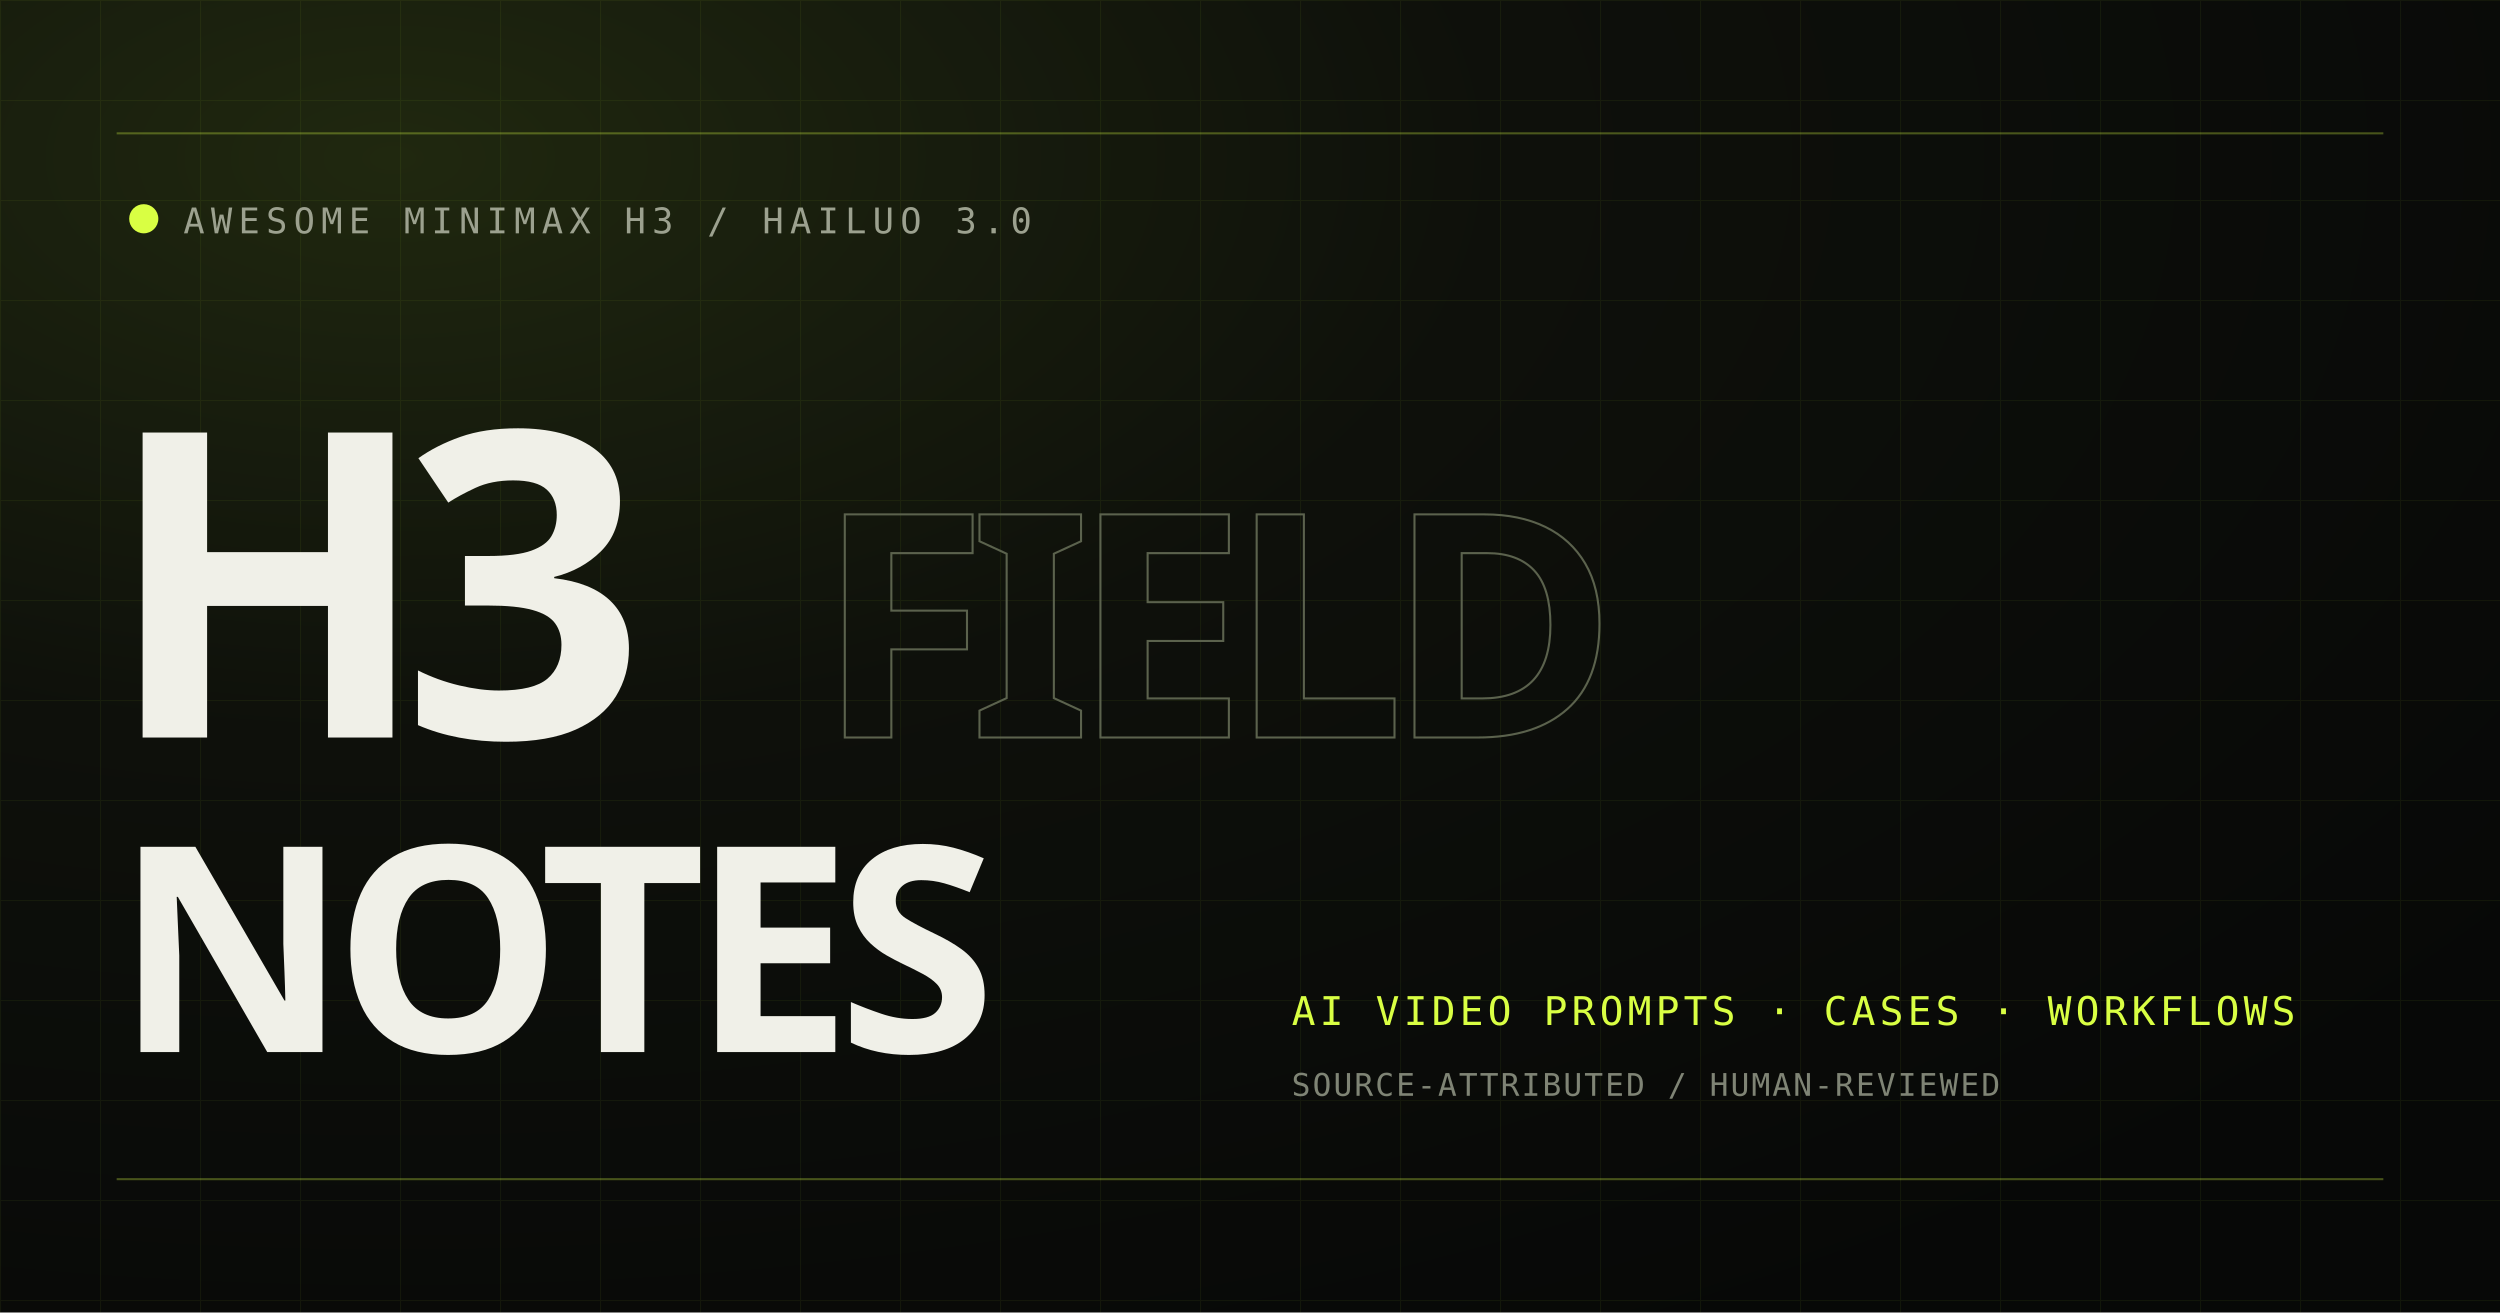
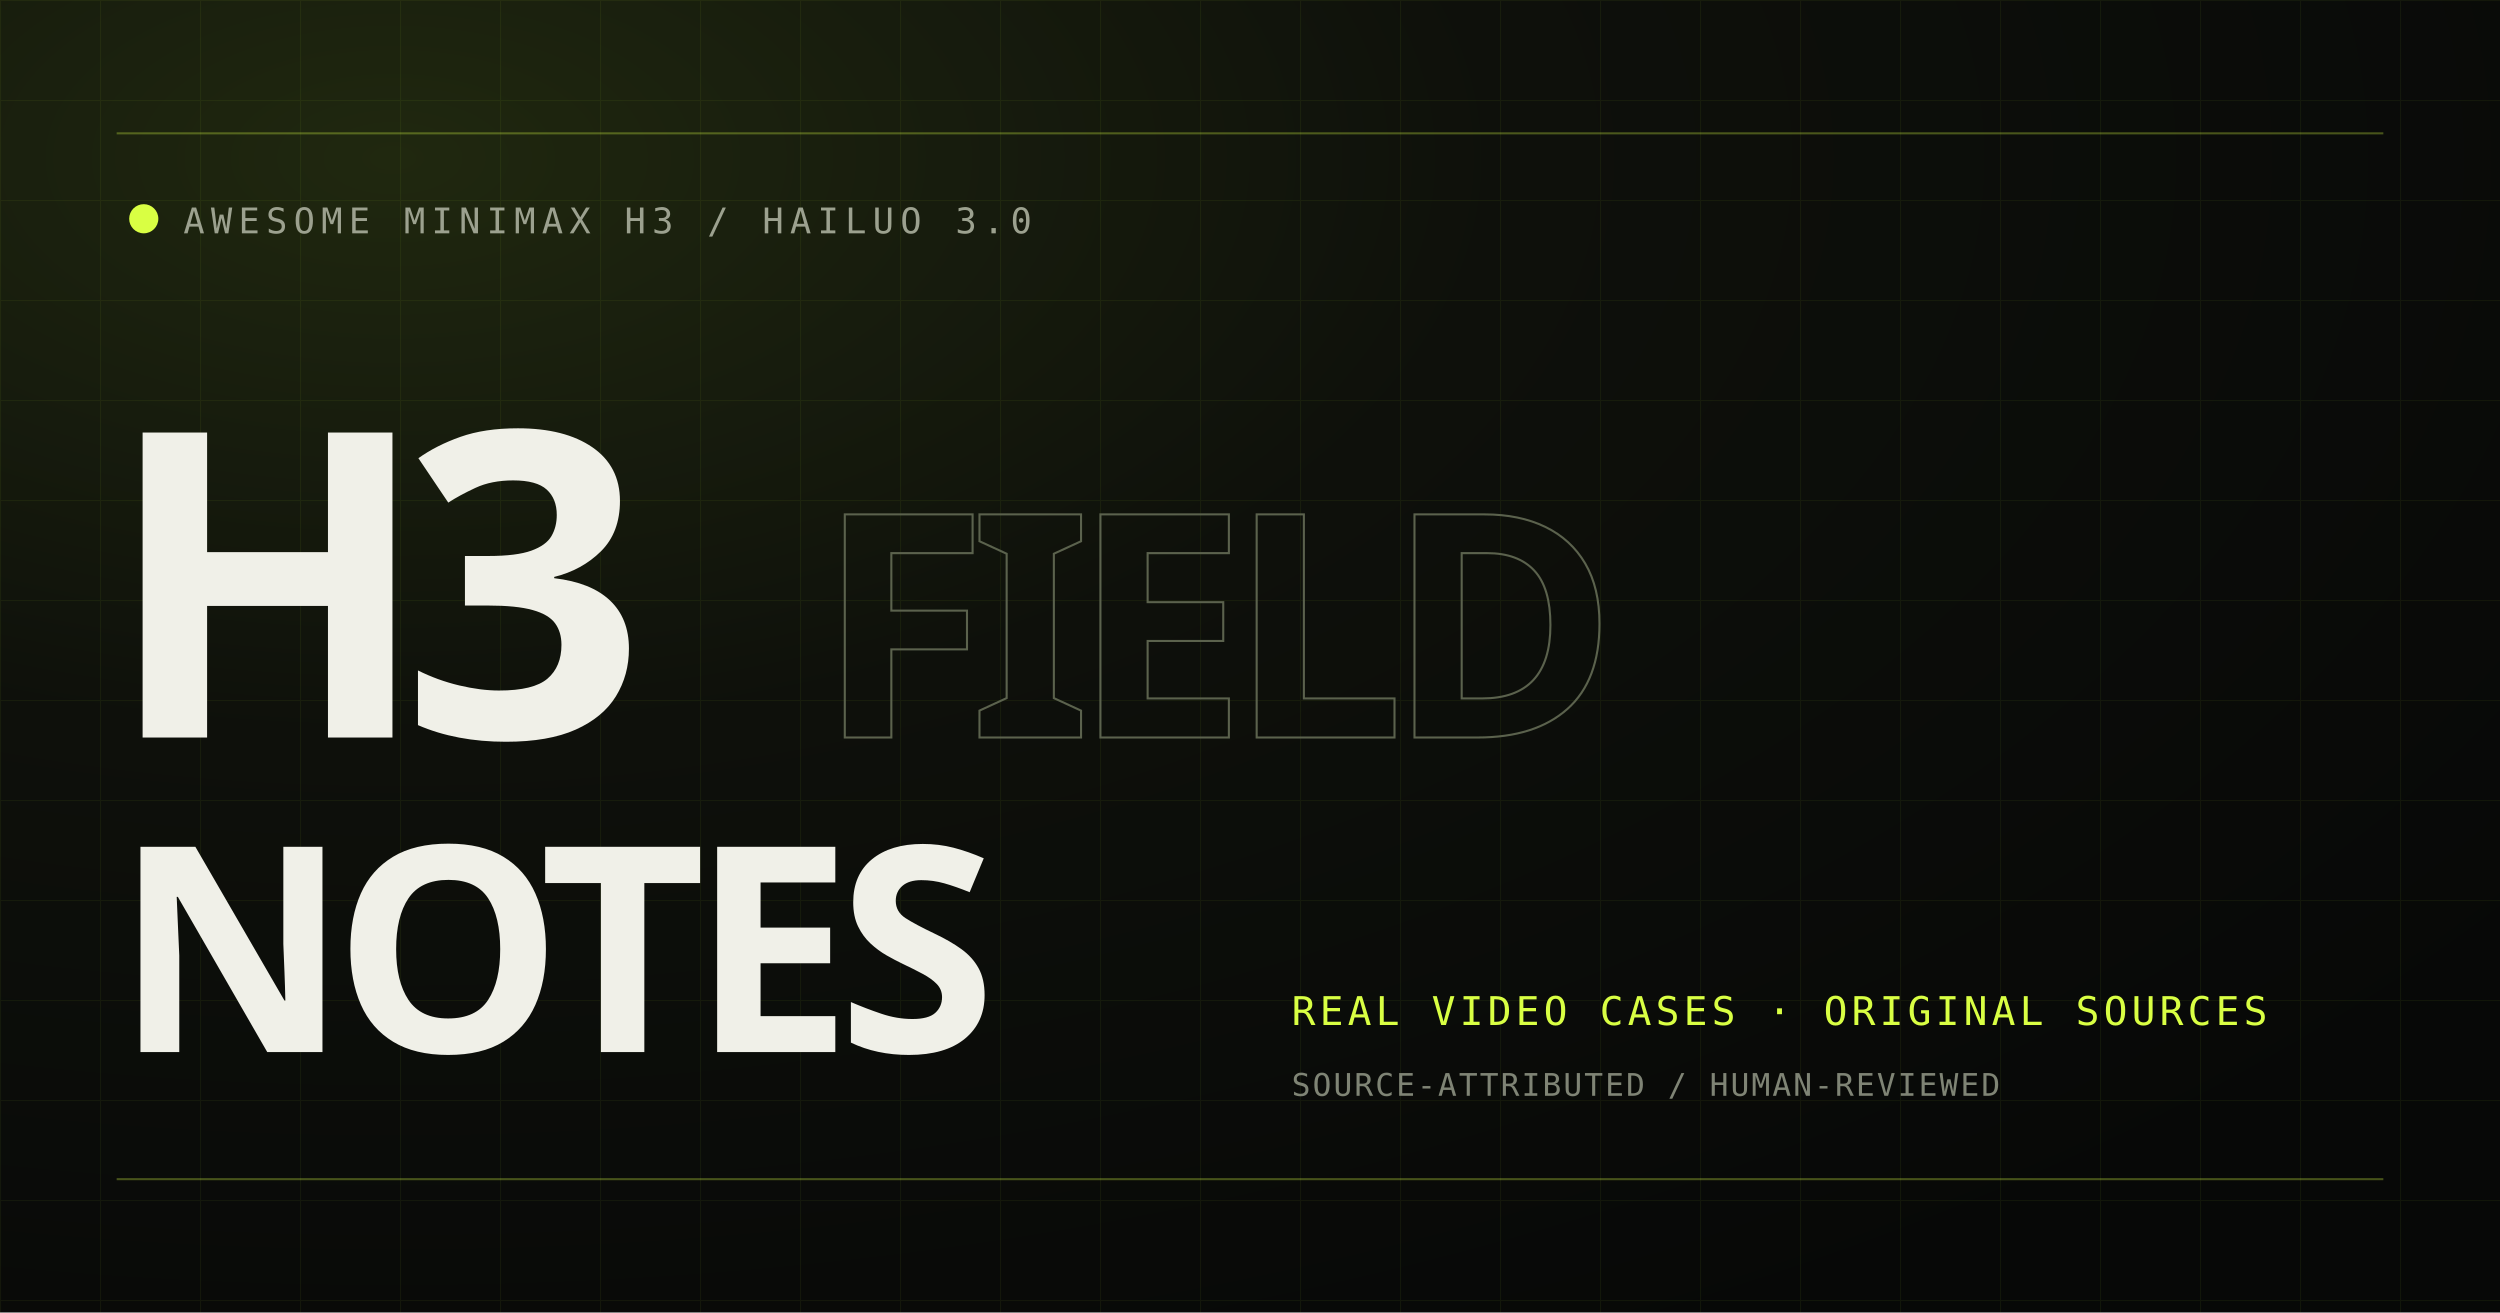
<svg xmlns="http://www.w3.org/2000/svg" viewBox="0 0 1200 630" role="img" aria-labelledby="title desc">
  <defs>
    <radialGradient id="bg" cx="16%" cy="12%" r="105%">
      <stop offset="0" stop-color="#20280f" />
      <stop offset=".42" stop-color="#0e100b" />
      <stop offset="1" stop-color="#070807" />
    </radialGradient>
    <pattern id="grid" width="48" height="48" patternUnits="userSpaceOnUse">
      <path d="M48 0H0V48" fill="none" stroke="#d9ff43" stroke-opacity=".055" />
    </pattern>
  </defs>
  <rect width="1200" height="630" fill="url(#bg)" />
  <rect width="1200" height="630" fill="url(#grid)" />
  <path d="M56 64h1088M56 566h1088" stroke="#d9ff43" stroke-opacity=".3" />
  <circle cx="69" cy="105" r="7" fill="#d9ff43" />
  <text x="88" y="112" fill="#9ca18f" font-family="monospace" font-size="17" letter-spacing="3">AWESOME MINIMAX H3 / HAILUO 3.0</text>
  <text x="50" y="354" fill="#f0f0e8" font-family="Arial Black, sans-serif" font-size="205" font-weight="900" letter-spacing="-14">H3</text>
  <text x="392" y="354" fill="none" stroke="#5b624d" font-family="Arial Black, sans-serif" font-size="150" font-weight="900" letter-spacing="-9">FIELD</text>
  <text x="55" y="505" fill="#f0f0e8" font-family="Arial Black, sans-serif" font-size="138" font-weight="900" letter-spacing="-7">NOTES</text>
-   <text x="620" y="492" fill="#d9ff43" font-family="monospace" font-size="19" letter-spacing="2">AI VIDEO PROMPTS · CASES · WORKFLOWS</text>
+   <text x="620" y="492" fill="#d9ff43" font-family="monospace" font-size="19" letter-spacing="2">REAL VIDEO CASES · ORIGINAL SOURCES</text>
  <text x="620" y="526" fill="#7f8475" font-family="monospace" font-size="15" letter-spacing="1">SOURCE-ATTRIBUTED / HUMAN-REVIEWED</text>
</svg>
